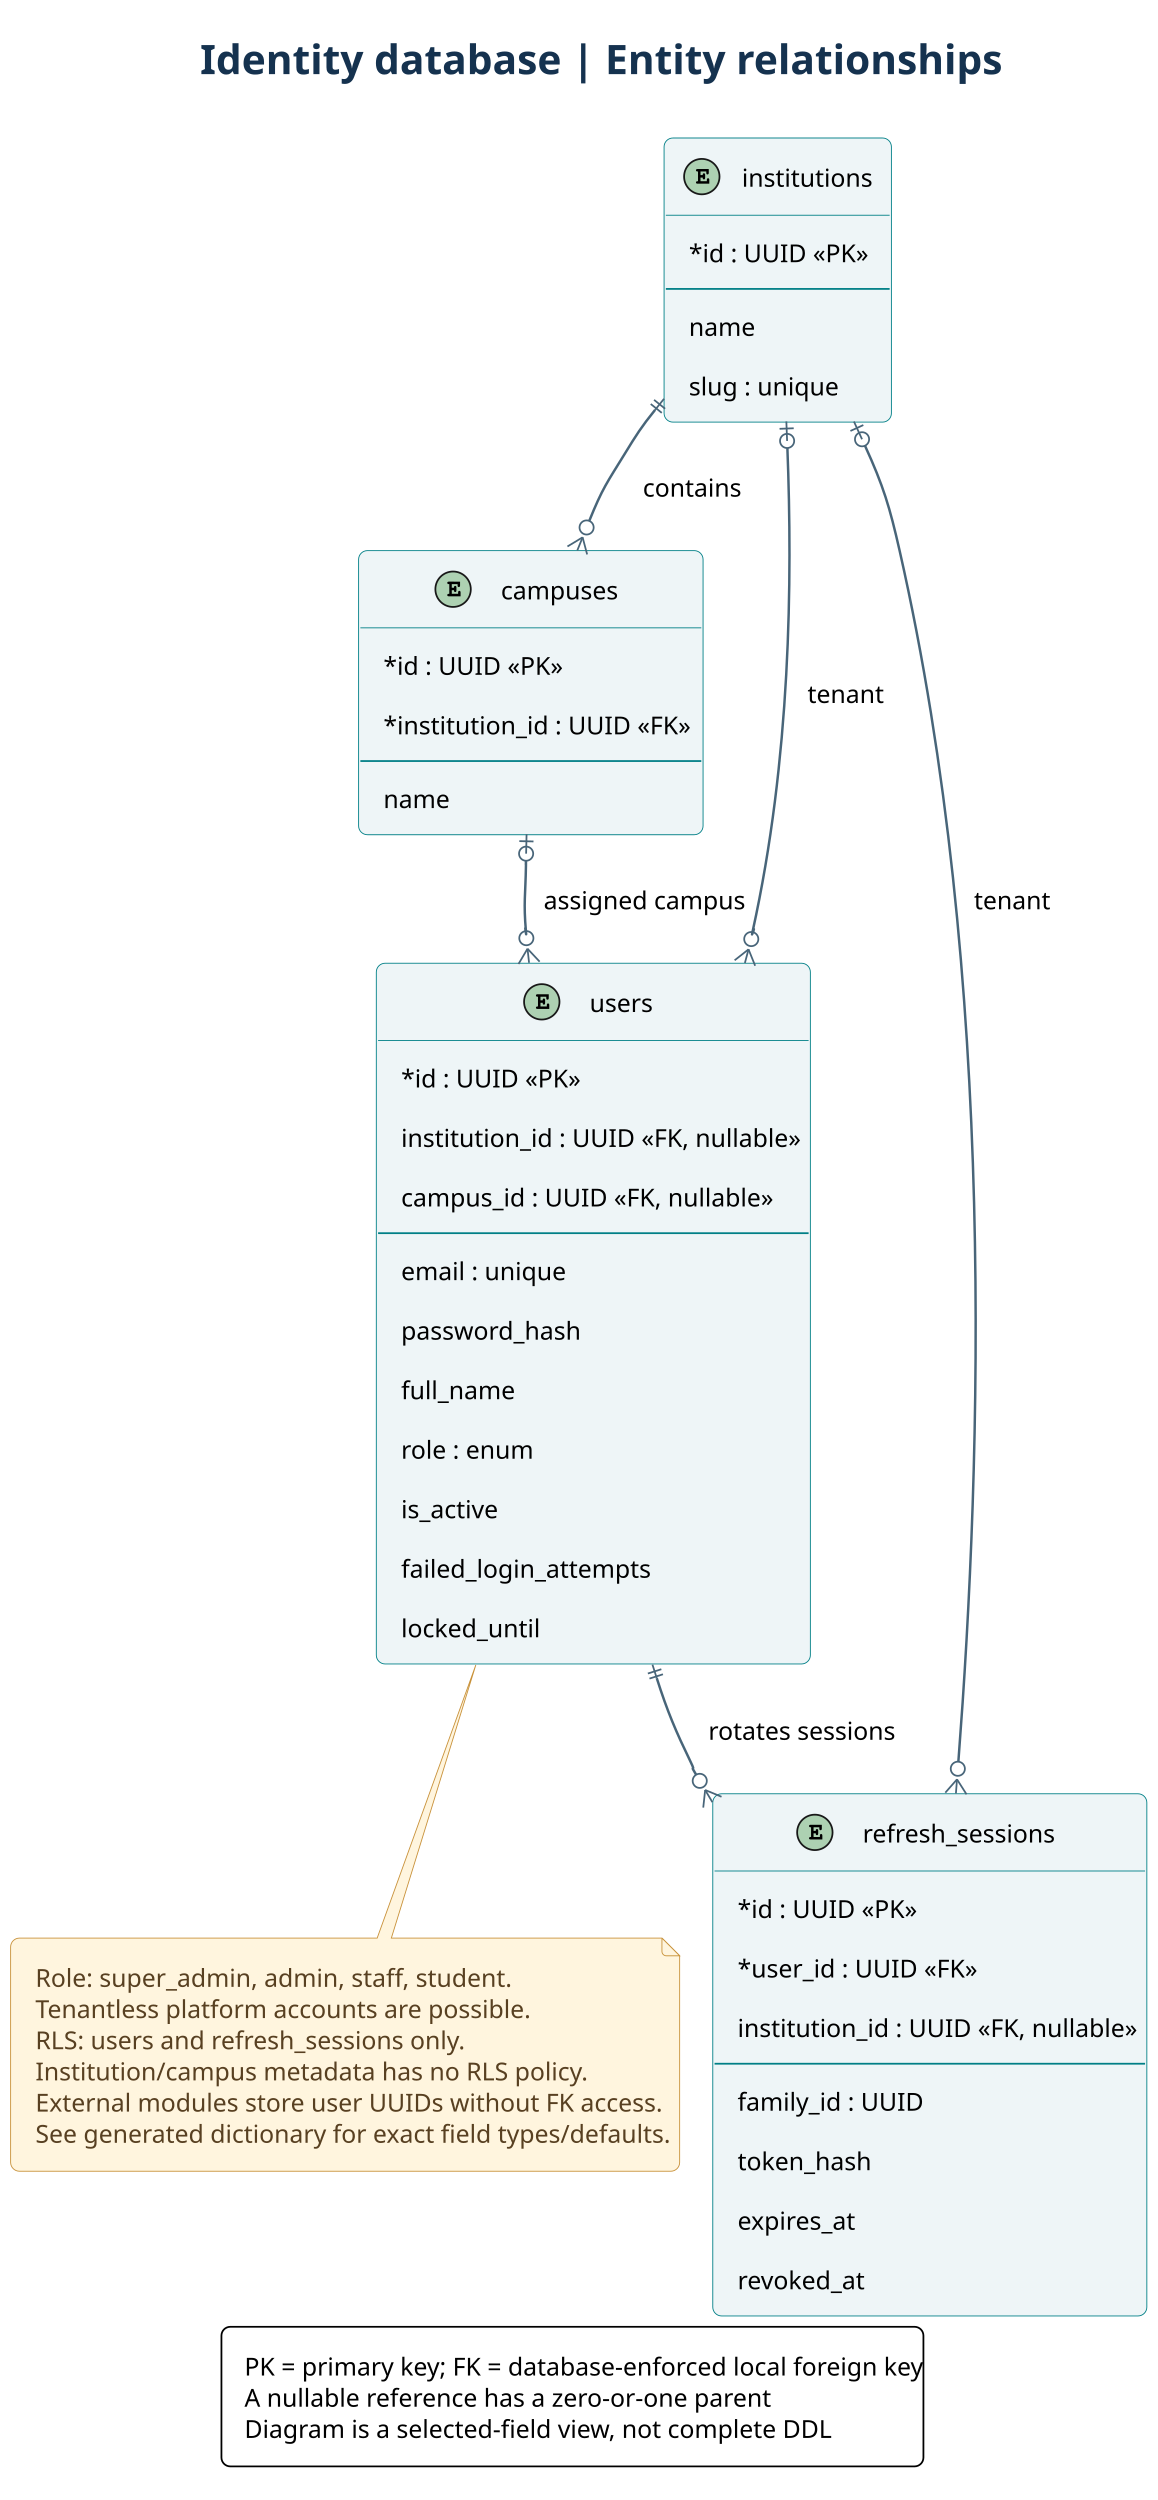
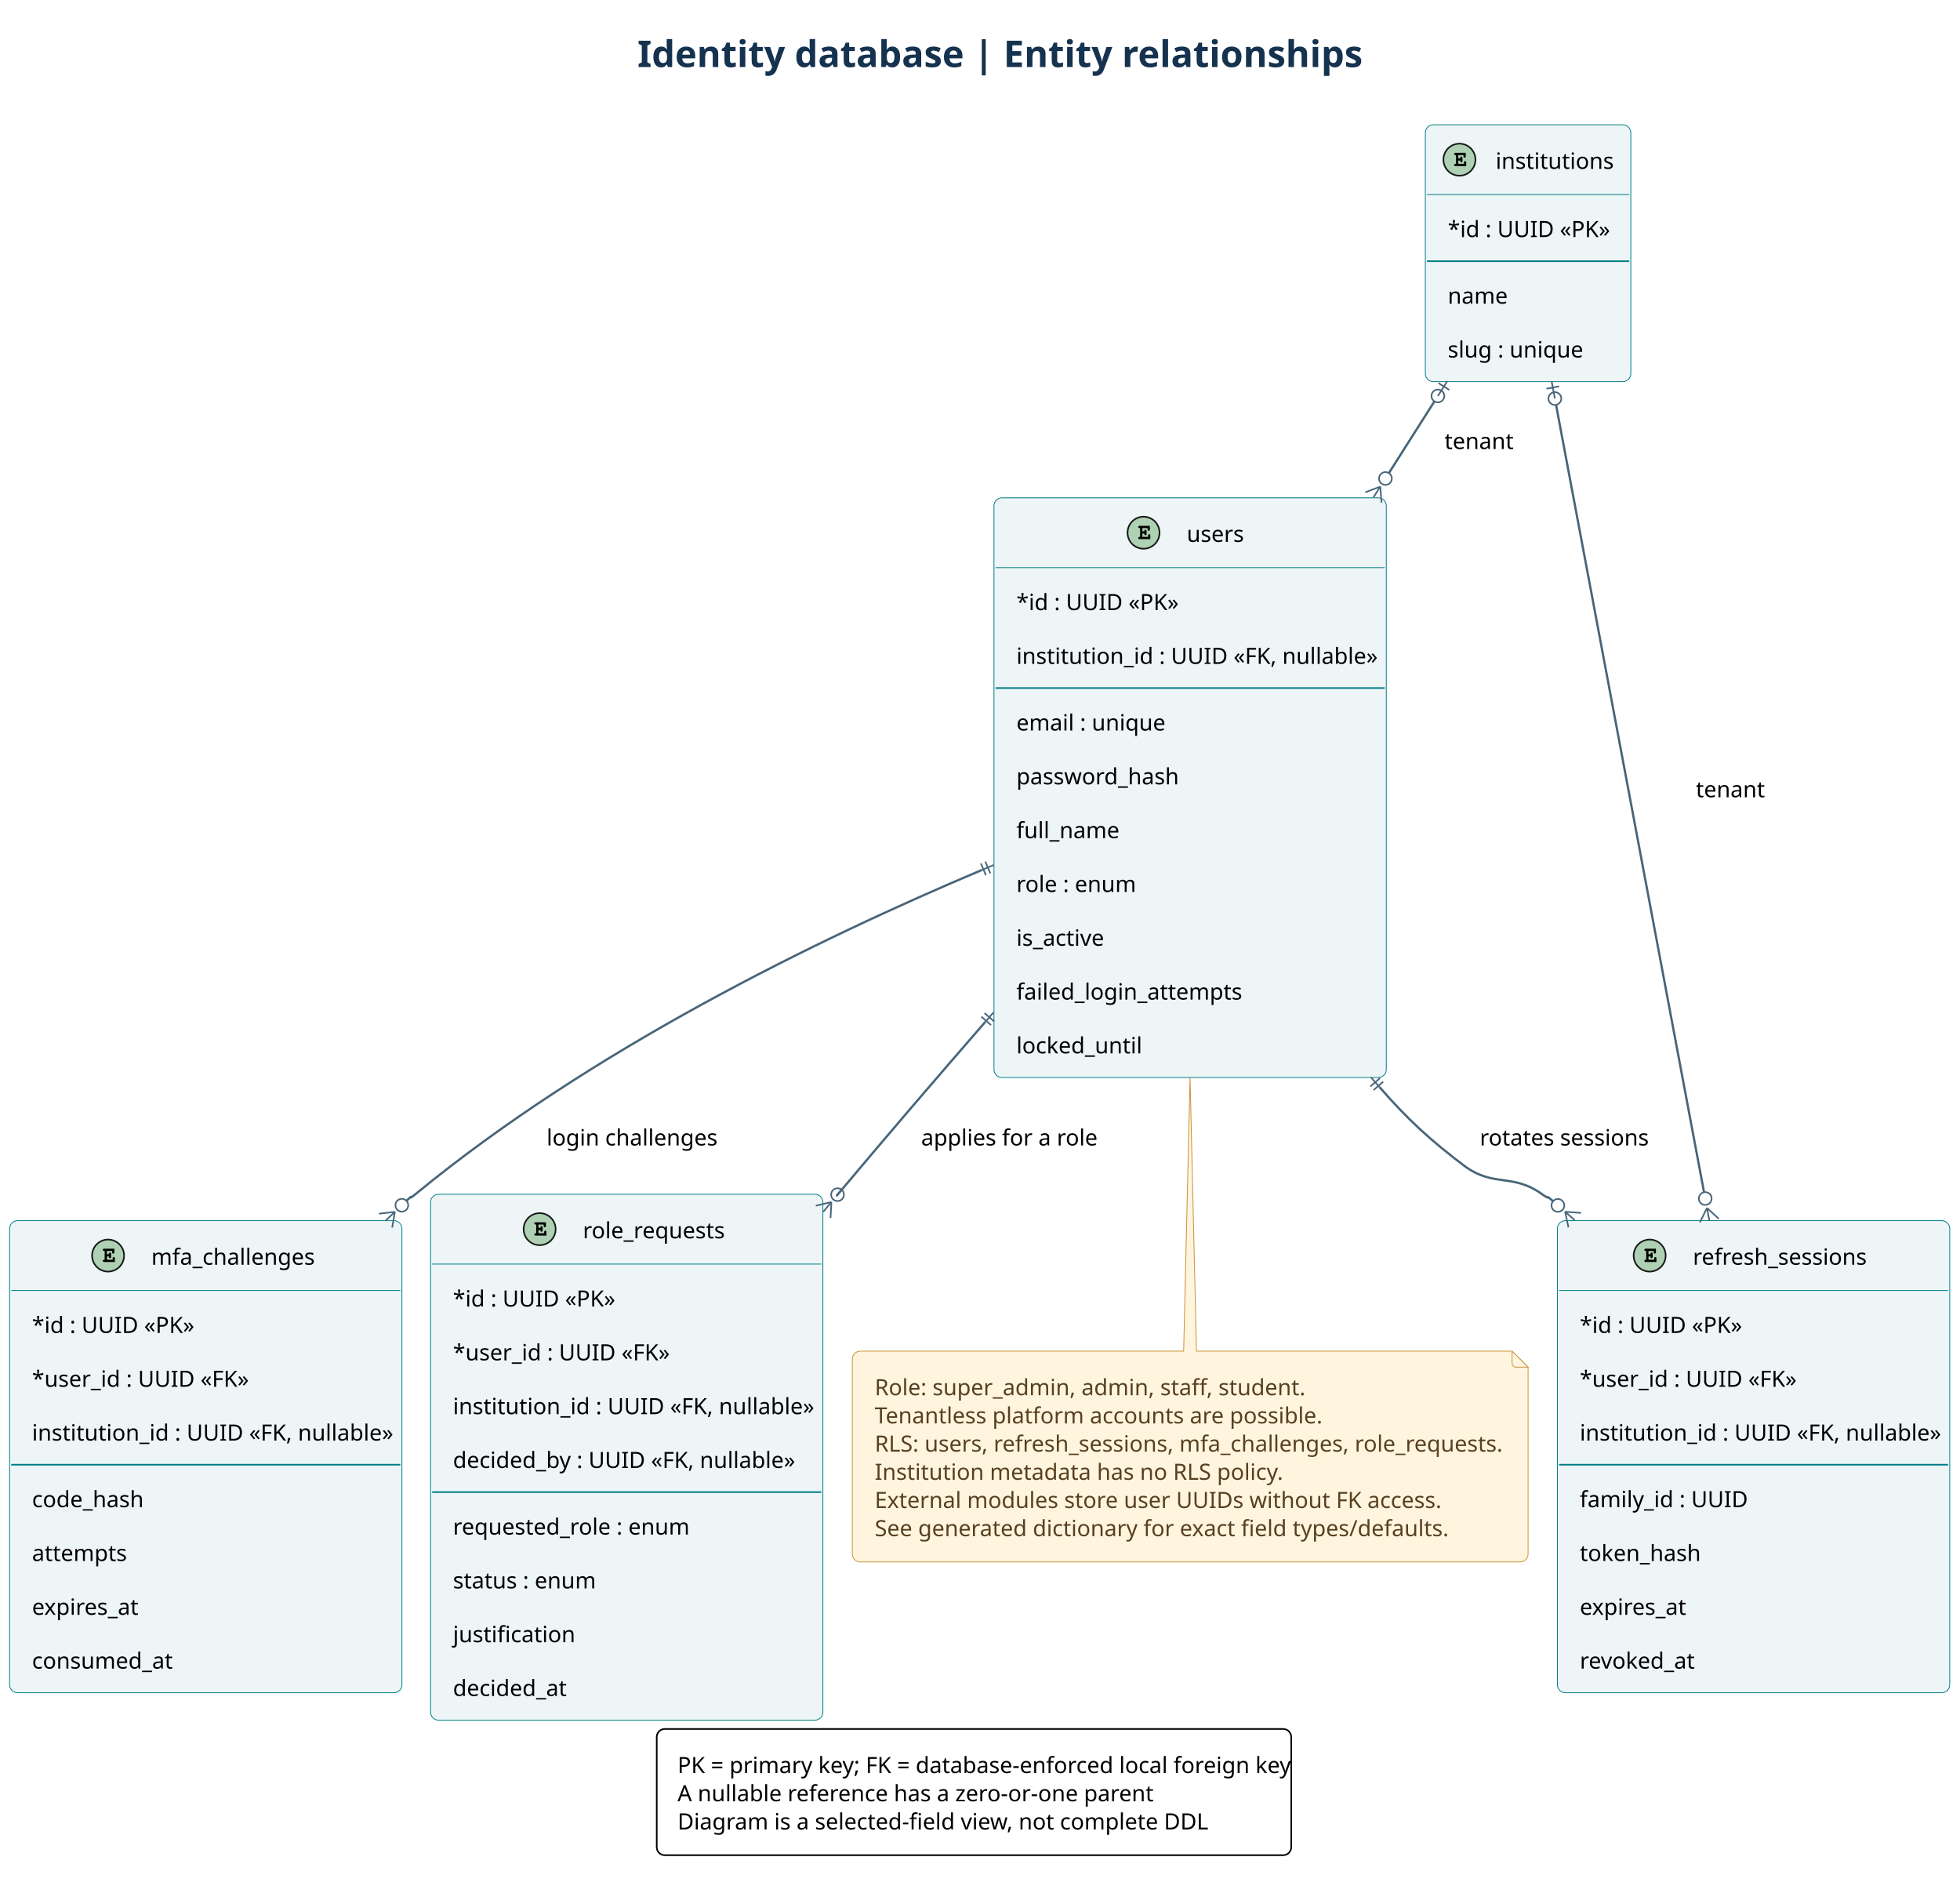
- <svg xmlns="http://www.w3.org/2000/svg" contentStyleType="text/css" data-diagram-type="CLASS" height="2647.5px" preserveAspectRatio="none" style="width:1226px;height:2647px;background:#FFFFFF;" version="1.1" viewBox="0 0 1226 2647" width="1226.25px" zoomAndPan="magnify">
+ <svg xmlns="http://www.w3.org/2000/svg" contentStyleType="text/css" data-diagram-type="CLASS" height="2208.75px" preserveAspectRatio="none" style="width:2296px;height:2208px;background:#FFFFFF;" version="1.1" viewBox="0 0 2296 2208" width="2296.875px" zoomAndPan="magnify">
  <defs />
  <g>
    <g class="title" data-source-line="2">
-       <text fill="#15324F" font-family="sans-serif" font-size="43.125" font-weight="bold" lengthAdjust="spacing" textLength="788.484" x="211.852" y="78.517">Identity database | Entity relationships</text>
+       <text fill="#15324F" font-family="sans-serif" font-size="43.125" font-weight="bold" lengthAdjust="spacing" textLength="788.484" x="746.695" y="78.517">Identity database | Entity relationships</text>
    </g>
    <g class="entity" data-entity="institution" data-source-line="3" data-uid="ent0002" id="entity_institution">
-       <rect fill="#EEF5F7" height="300.82" rx="9.375" ry="9.375" style="stroke:#007F86;stroke-width:0.938;" width="240.698" x="703.125" y="146.118" />
-       <ellipse cx="743.067" cy="187.002" fill="#ADD1B2" rx="18.75" ry="18.75" style="stroke:#181818;stroke-width:1.875;" />
-       <path d="M741.69,188.027 L741.69,191.865 L748.399,191.865 L748.399,190.459 Q748.399,189.492 748.751,189.111 Q749.131,188.701 749.717,188.701 Q750.274,188.701 750.626,189.111 Q751.006,189.492 751.006,190.459 L751.006,194.502 L738.643,194.502 Q737.706,194.502 737.295,194.15 Q736.885,193.769 736.885,193.184 Q736.885,192.598 737.295,192.246 Q737.706,191.865 738.643,191.865 L739.053,191.865 L739.053,181.582 L738.643,181.582 Q737.706,181.582 737.295,181.231 Q736.885,180.85 736.885,180.264 Q736.885,179.678 737.295,179.326 Q737.706,178.945 738.643,178.945 L750.45,178.975 L750.45,182.959 Q750.45,183.897 750.069,184.307 Q749.717,184.717 749.131,184.717 Q748.545,184.717 748.165,184.336 Q747.813,183.926 747.813,182.959 L747.813,181.582 L741.69,181.582 L741.69,185.391 L744.005,185.391 Q744.005,184.365 744.18,184.072 Q744.59,183.428 745.323,183.428 Q745.88,183.428 746.231,183.838 Q746.612,184.248 746.612,185.185 L746.612,188.232 Q746.612,189.082 746.407,189.375 Q745.997,189.99 745.323,189.99 Q744.59,189.99 744.18,189.346 Q744.005,189.053 744.005,188.027 L741.69,188.027 Z " fill="#000000" />
-       <text fill="#000000" font-family="sans-serif" font-size="26.25" lengthAdjust="spacing" textLength="124.021" x="785.485" y="197.743">institutions</text>
-       <line style="stroke:#007F86;stroke-width:0.938;" x1="705" x2="941.948" y1="227.886" y2="227.886" />
-       <text fill="#000000" font-family="sans-serif" font-size="26.25" lengthAdjust="spacing" textLength="188.198" x="729.375" y="277.635">*id : UUID «PK»</text>
-       <line style="stroke:#007F86;stroke-width:1.875;" x1="705" x2="941.948" y1="305.903" y2="305.903" />
-       <text fill="#000000" font-family="sans-serif" font-size="26.25" lengthAdjust="spacing" textLength="65.663" x="729.375" y="355.653">name</text>
-       <text fill="#000000" font-family="sans-serif" font-size="26.25" lengthAdjust="spacing" textLength="148.861" x="729.375" y="418.671">slug : unique</text>
+       <rect fill="#EEF5F7" height="300.82" rx="9.375" ry="9.375" style="stroke:#007F86;stroke-width:0.938;" width="240.698" x="1669.688" y="146.118" />
+       <ellipse cx="1709.63" cy="187.002" fill="#ADD1B2" rx="18.75" ry="18.75" style="stroke:#181818;stroke-width:1.875;" />
+       <path d="M1708.253,188.027 L1708.253,191.865 L1714.961,191.865 L1714.961,190.459 Q1714.961,189.492 1715.313,189.111 Q1715.694,188.701 1716.28,188.701 Q1716.836,188.701 1717.188,189.111 Q1717.569,189.492 1717.569,190.459 L1717.569,194.502 L1705.206,194.502 Q1704.268,194.502 1703.858,194.15 Q1703.448,193.769 1703.448,193.184 Q1703.448,192.598 1703.858,192.246 Q1704.268,191.865 1705.206,191.865 L1705.616,191.865 L1705.616,181.582 L1705.206,181.582 Q1704.268,181.582 1703.858,181.231 Q1703.448,180.85 1703.448,180.264 Q1703.448,179.678 1703.858,179.326 Q1704.268,178.945 1705.206,178.945 L1717.012,178.975 L1717.012,182.959 Q1717.012,183.897 1716.631,184.307 Q1716.28,184.717 1715.694,184.717 Q1715.108,184.717 1714.727,184.336 Q1714.376,183.926 1714.376,182.959 L1714.376,181.582 L1708.253,181.582 L1708.253,185.391 L1710.567,185.391 Q1710.567,184.365 1710.743,184.072 Q1711.153,183.428 1711.885,183.428 Q1712.442,183.428 1712.793,183.838 Q1713.174,184.248 1713.174,185.185 L1713.174,188.232 Q1713.174,189.082 1712.969,189.375 Q1712.559,189.99 1711.885,189.99 Q1711.153,189.99 1710.743,189.346 Q1710.567,189.053 1710.567,188.027 L1708.253,188.027 Z " fill="#000000" />
+       <text fill="#000000" font-family="sans-serif" font-size="26.25" lengthAdjust="spacing" textLength="124.021" x="1752.047" y="197.743">institutions</text>
+       <line style="stroke:#007F86;stroke-width:0.938;" x1="1671.562" x2="1908.51" y1="227.886" y2="227.886" />
+       <text fill="#000000" font-family="sans-serif" font-size="26.25" lengthAdjust="spacing" textLength="188.198" x="1695.938" y="277.635">*id : UUID «PK»</text>
+       <line style="stroke:#007F86;stroke-width:1.875;" x1="1671.562" x2="1908.51" y1="305.903" y2="305.903" />
+       <text fill="#000000" font-family="sans-serif" font-size="26.25" lengthAdjust="spacing" textLength="65.663" x="1695.938" y="355.653">name</text>
+       <text fill="#000000" font-family="sans-serif" font-size="26.25" lengthAdjust="spacing" textLength="148.861" x="1695.938" y="418.671">slug : unique</text>
    </g>
-     <g class="entity" data-entity="campus" data-source-line="9" data-uid="ent0003" id="entity_campus">
-       <rect fill="#EEF5F7" height="300.82" rx="9.375" ry="9.375" style="stroke:#007F86;stroke-width:0.938;" width="364.719" x="379.688" y="582.993" />
-       <ellipse cx="479.728" cy="623.877" fill="#ADD1B2" rx="18.75" ry="18.75" style="stroke:#181818;stroke-width:1.875;" />
-       <path d="M478.351,624.902 L478.351,628.74 L485.06,628.74 L485.06,627.334 Q485.06,626.367 485.412,625.986 Q485.793,625.576 486.378,625.576 Q486.935,625.576 487.287,625.986 Q487.668,626.367 487.668,627.334 L487.668,631.377 L475.304,631.377 Q474.367,631.377 473.957,631.025 Q473.546,630.644 473.546,630.059 Q473.546,629.473 473.957,629.121 Q474.367,628.74 475.304,628.74 L475.714,628.74 L475.714,618.457 L475.304,618.457 Q474.367,618.457 473.957,618.106 Q473.546,617.725 473.546,617.139 Q473.546,616.553 473.957,616.201 Q474.367,615.82 475.304,615.82 L487.111,615.85 L487.111,619.834 Q487.111,620.771 486.73,621.182 Q486.378,621.592 485.793,621.592 Q485.207,621.592 484.826,621.211 Q484.474,620.801 484.474,619.834 L484.474,618.457 L478.351,618.457 L478.351,622.266 L480.666,622.266 Q480.666,621.24 480.841,620.947 Q481.252,620.303 481.984,620.303 Q482.541,620.303 482.892,620.713 Q483.273,621.123 483.273,622.061 L483.273,625.107 Q483.273,625.957 483.068,626.25 Q482.658,626.865 481.984,626.865 Q481.252,626.865 480.841,626.221 Q480.666,625.928 480.666,624.902 L478.351,624.902 Z " fill="#000000" />
-       <text fill="#000000" font-family="sans-serif" font-size="26.25" lengthAdjust="spacing" textLength="119.638" x="530.353" y="634.618">campuses</text>
-       <line style="stroke:#007F86;stroke-width:0.938;" x1="381.562" x2="742.531" y1="664.761" y2="664.761" />
-       <text fill="#000000" font-family="sans-serif" font-size="26.25" lengthAdjust="spacing" textLength="188.198" x="405.938" y="714.51">*id : UUID «PK»</text>
-       <text fill="#000000" font-family="sans-serif" font-size="26.25" lengthAdjust="spacing" textLength="312.219" x="405.938" y="777.528">*institution_id : UUID «FK»</text>
-       <line style="stroke:#007F86;stroke-width:1.875;" x1="381.562" x2="742.531" y1="805.796" y2="805.796" />
-       <text fill="#000000" font-family="sans-serif" font-size="26.25" lengthAdjust="spacing" textLength="65.663" x="405.938" y="855.546">name</text>
+     <g class="entity" data-entity="user" data-source-line="9" data-uid="ent0003" id="entity_user">
+       <rect fill="#EEF5F7" height="678.926" rx="9.375" ry="9.375" style="stroke:#007F86;stroke-width:0.938;" width="459.58" x="1164.375" y="582.993" />
+       <ellipse cx="1339.57" cy="623.877" fill="#ADD1B2" rx="18.75" ry="18.75" style="stroke:#181818;stroke-width:1.875;" />
+       <path d="M1338.193,624.902 L1338.193,628.74 L1344.902,628.74 L1344.902,627.334 Q1344.902,626.367 1345.254,625.986 Q1345.635,625.576 1346.221,625.576 Q1346.777,625.576 1347.129,625.986 Q1347.51,626.367 1347.51,627.334 L1347.51,631.377 L1335.147,631.377 Q1334.209,631.377 1333.799,631.025 Q1333.389,630.644 1333.389,630.059 Q1333.389,629.473 1333.799,629.121 Q1334.209,628.74 1335.147,628.74 L1335.557,628.74 L1335.557,618.457 L1335.147,618.457 Q1334.209,618.457 1333.799,618.106 Q1333.389,617.725 1333.389,617.139 Q1333.389,616.553 1333.799,616.201 Q1334.209,615.82 1335.147,615.82 L1346.953,615.85 L1346.953,619.834 Q1346.953,620.771 1346.572,621.182 Q1346.221,621.592 1345.635,621.592 Q1345.049,621.592 1344.668,621.211 Q1344.316,620.801 1344.316,619.834 L1344.316,618.457 L1338.193,618.457 L1338.193,622.266 L1340.508,622.266 Q1340.508,621.24 1340.684,620.947 Q1341.094,620.303 1341.826,620.303 Q1342.383,620.303 1342.734,620.713 Q1343.115,621.123 1343.115,622.061 L1343.115,625.107 Q1343.115,625.957 1342.91,626.25 Q1342.5,626.865 1341.826,626.865 Q1341.094,626.865 1340.684,626.221 Q1340.508,625.928 1340.508,624.902 L1338.193,624.902 Z " fill="#000000" />
+       <text fill="#000000" font-family="sans-serif" font-size="26.25" lengthAdjust="spacing" textLength="64.189" x="1390.195" y="634.618">users</text>
+       <line style="stroke:#007F86;stroke-width:0.938;" x1="1166.25" x2="1622.08" y1="664.761" y2="664.761" />
+       <text fill="#000000" font-family="sans-serif" font-size="26.25" lengthAdjust="spacing" textLength="188.198" x="1190.625" y="714.51">*id : UUID «PK»</text>
+       <text fill="#000000" font-family="sans-serif" font-size="26.25" lengthAdjust="spacing" textLength="407.08" x="1190.625" y="777.528">institution_id : UUID «FK, nullable»</text>
+       <line style="stroke:#007F86;stroke-width:1.875;" x1="1166.25" x2="1622.08" y1="805.796" y2="805.796" />
+       <text fill="#000000" font-family="sans-serif" font-size="26.25" lengthAdjust="spacing" textLength="163.434" x="1190.625" y="855.546">email : unique</text>
+       <text fill="#000000" font-family="sans-serif" font-size="26.25" lengthAdjust="spacing" textLength="183.865" x="1190.625" y="918.563">password_hash</text>
+       <text fill="#000000" font-family="sans-serif" font-size="26.25" lengthAdjust="spacing" textLength="113.818" x="1190.625" y="981.581">full_name</text>
+       <text fill="#000000" font-family="sans-serif" font-size="26.25" lengthAdjust="spacing" textLength="131.314" x="1190.625" y="1044.598">role : enum</text>
+       <text fill="#000000" font-family="sans-serif" font-size="26.25" lengthAdjust="spacing" textLength="102.129" x="1190.625" y="1107.616">is_active</text>
+       <text fill="#000000" font-family="sans-serif" font-size="26.25" lengthAdjust="spacing" textLength="248.08" x="1190.625" y="1170.633">failed_login_attempts</text>
+       <text fill="#000000" font-family="sans-serif" font-size="26.25" lengthAdjust="spacing" textLength="138.633" x="1190.625" y="1233.651">locked_until</text>
    </g>
-     <g class="entity" data-entity="user" data-source-line="15" data-uid="ent0004" id="entity_user">
-       <rect fill="#EEF5F7" height="741.943" rx="9.375" ry="9.375" style="stroke:#007F86;stroke-width:0.938;" width="459.58" x="398.438" y="1019.868" />
-       <ellipse cx="573.633" cy="1060.752" fill="#ADD1B2" rx="18.75" ry="18.75" style="stroke:#181818;stroke-width:1.875;" />
-       <path d="M572.256,1061.777 L572.256,1065.615 L578.965,1065.615 L578.965,1064.209 Q578.965,1063.242 579.316,1062.861 Q579.697,1062.451 580.283,1062.451 Q580.84,1062.451 581.191,1062.861 Q581.572,1063.242 581.572,1064.209 L581.572,1068.252 L569.209,1068.252 Q568.271,1068.252 567.861,1067.9 Q567.451,1067.52 567.451,1066.934 Q567.451,1066.348 567.861,1065.996 Q568.271,1065.615 569.209,1065.615 L569.619,1065.615 L569.619,1055.332 L569.209,1055.332 Q568.271,1055.332 567.861,1054.98 Q567.451,1054.6 567.451,1054.014 Q567.451,1053.428 567.861,1053.076 Q568.271,1052.695 569.209,1052.695 L581.016,1052.725 L581.016,1056.709 Q581.016,1057.647 580.635,1058.057 Q580.283,1058.467 579.697,1058.467 Q579.111,1058.467 578.731,1058.086 Q578.379,1057.676 578.379,1056.709 L578.379,1055.332 L572.256,1055.332 L572.256,1059.141 L574.57,1059.141 Q574.57,1058.115 574.746,1057.822 Q575.156,1057.178 575.889,1057.178 Q576.445,1057.178 576.797,1057.588 Q577.178,1057.998 577.178,1058.936 L577.178,1061.982 Q577.178,1062.832 576.973,1063.125 Q576.562,1063.74 575.889,1063.74 Q575.156,1063.74 574.746,1063.096 Q574.57,1062.803 574.57,1061.777 L572.256,1061.777 Z " fill="#000000" />
-       <text fill="#000000" font-family="sans-serif" font-size="26.25" lengthAdjust="spacing" textLength="64.189" x="624.258" y="1071.493">users</text>
-       <line style="stroke:#007F86;stroke-width:0.938;" x1="400.312" x2="856.143" y1="1101.636" y2="1101.636" />
-       <text fill="#000000" font-family="sans-serif" font-size="26.25" lengthAdjust="spacing" textLength="188.198" x="424.688" y="1151.386">*id : UUID «PK»</text>
-       <text fill="#000000" font-family="sans-serif" font-size="26.25" lengthAdjust="spacing" textLength="407.08" x="424.688" y="1214.403">institution_id : UUID «FK, nullable»</text>
-       <text fill="#000000" font-family="sans-serif" font-size="26.25" lengthAdjust="spacing" textLength="388.098" x="424.688" y="1277.421">campus_id : UUID «FK, nullable»</text>
-       <line style="stroke:#007F86;stroke-width:1.875;" x1="400.312" x2="856.143" y1="1305.688" y2="1305.688" />
-       <text fill="#000000" font-family="sans-serif" font-size="26.25" lengthAdjust="spacing" textLength="163.434" x="424.688" y="1355.438">email : unique</text>
-       <text fill="#000000" font-family="sans-serif" font-size="26.25" lengthAdjust="spacing" textLength="183.865" x="424.688" y="1418.456">password_hash</text>
-       <text fill="#000000" font-family="sans-serif" font-size="26.25" lengthAdjust="spacing" textLength="113.818" x="424.688" y="1481.473">full_name</text>
-       <text fill="#000000" font-family="sans-serif" font-size="26.25" lengthAdjust="spacing" textLength="131.314" x="424.688" y="1544.491">role : enum</text>
-       <text fill="#000000" font-family="sans-serif" font-size="26.25" lengthAdjust="spacing" textLength="102.129" x="424.688" y="1607.508">is_active</text>
-       <text fill="#000000" font-family="sans-serif" font-size="26.25" lengthAdjust="spacing" textLength="248.08" x="424.688" y="1670.526">failed_login_attempts</text>
-       <text fill="#000000" font-family="sans-serif" font-size="26.25" lengthAdjust="spacing" textLength="138.633" x="424.688" y="1733.544">locked_until</text>
+     <g class="entity" data-entity="refresh" data-source-line="21" data-uid="ent0004" id="entity_refresh">
+       <rect fill="#EEF5F7" height="552.891" rx="9.375" ry="9.375" style="stroke:#007F86;stroke-width:0.938;" width="459.58" x="1824.375" y="1429.556" />
+       <ellipse cx="1932.452" cy="1470.439" fill="#ADD1B2" rx="18.75" ry="18.75" style="stroke:#181818;stroke-width:1.875;" />
+       <path d="M1931.075,1471.465 L1931.075,1475.303 L1937.784,1475.303 L1937.784,1473.897 Q1937.784,1472.93 1938.136,1472.549 Q1938.516,1472.139 1939.102,1472.139 Q1939.659,1472.139 1940.011,1472.549 Q1940.391,1472.93 1940.391,1473.897 L1940.391,1477.939 L1928.028,1477.939 Q1927.091,1477.939 1926.681,1477.588 Q1926.27,1477.207 1926.27,1476.621 Q1926.27,1476.035 1926.681,1475.684 Q1927.091,1475.303 1928.028,1475.303 L1928.438,1475.303 L1928.438,1465.02 L1928.028,1465.02 Q1927.091,1465.02 1926.681,1464.668 Q1926.27,1464.287 1926.27,1463.701 Q1926.27,1463.115 1926.681,1462.764 Q1927.091,1462.383 1928.028,1462.383 L1939.835,1462.412 L1939.835,1466.397 Q1939.835,1467.334 1939.454,1467.744 Q1939.102,1468.154 1938.516,1468.154 Q1937.931,1468.154 1937.55,1467.773 Q1937.198,1467.363 1937.198,1466.397 L1937.198,1465.02 L1931.075,1465.02 L1931.075,1468.828 L1933.39,1468.828 Q1933.39,1467.803 1933.565,1467.51 Q1933.976,1466.865 1934.708,1466.865 Q1935.265,1466.865 1935.616,1467.275 Q1935.997,1467.686 1935.997,1468.623 L1935.997,1471.67 Q1935.997,1472.52 1935.792,1472.812 Q1935.382,1473.428 1934.708,1473.428 Q1933.976,1473.428 1933.565,1472.783 Q1933.39,1472.49 1933.39,1471.465 L1931.075,1471.465 Z " fill="#000000" />
+       <text fill="#000000" font-family="sans-serif" font-size="26.25" lengthAdjust="spacing" textLength="198.426" x="1983.077" y="1481.18">refresh_sessions</text>
+       <line style="stroke:#007F86;stroke-width:0.938;" x1="1826.25" x2="2282.08" y1="1511.323" y2="1511.323" />
+       <text fill="#000000" font-family="sans-serif" font-size="26.25" lengthAdjust="spacing" textLength="188.198" x="1850.625" y="1561.073">*id : UUID «PK»</text>
+       <text fill="#000000" font-family="sans-serif" font-size="26.25" lengthAdjust="spacing" textLength="252.387" x="1850.625" y="1624.091">*user_id : UUID «FK»</text>
+       <text fill="#000000" font-family="sans-serif" font-size="26.25" lengthAdjust="spacing" textLength="407.08" x="1850.625" y="1687.108">institution_id : UUID «FK, nullable»</text>
+       <line style="stroke:#007F86;stroke-width:1.875;" x1="1826.25" x2="2282.08" y1="1715.376" y2="1715.376" />
+       <text fill="#000000" font-family="sans-serif" font-size="26.25" lengthAdjust="spacing" textLength="189.62" x="1850.625" y="1765.126">family_id : UUID</text>
+       <text fill="#000000" font-family="sans-serif" font-size="26.25" lengthAdjust="spacing" textLength="135.736" x="1850.625" y="1828.143">token_hash</text>
+       <text fill="#000000" font-family="sans-serif" font-size="26.25" lengthAdjust="spacing" textLength="121.112" x="1850.625" y="1891.161">expires_at</text>
+       <text fill="#000000" font-family="sans-serif" font-size="26.25" lengthAdjust="spacing" textLength="129.879" x="1850.625" y="1954.178">revoked_at</text>
    </g>
-     <g class="entity" data-entity="refresh" data-source-line="28" data-uid="ent0005" id="entity_refresh">
-       <rect fill="#EEF5F7" height="552.891" rx="9.375" ry="9.375" style="stroke:#007F86;stroke-width:0.938;" width="459.58" x="754.688" y="1899.243" />
-       <ellipse cx="862.765" cy="1940.127" fill="#ADD1B2" rx="18.75" ry="18.75" style="stroke:#181818;stroke-width:1.875;" />
-       <path d="M861.388,1941.152 L861.388,1944.99 L868.097,1944.99 L868.097,1943.584 Q868.097,1942.617 868.448,1942.236 Q868.829,1941.826 869.415,1941.826 Q869.972,1941.826 870.323,1942.236 Q870.704,1942.617 870.704,1943.584 L870.704,1947.627 L858.341,1947.627 Q857.403,1947.627 856.993,1947.275 Q856.583,1946.895 856.583,1946.309 Q856.583,1945.723 856.993,1945.371 Q857.403,1944.99 858.341,1944.99 L858.751,1944.99 L858.751,1934.707 L858.341,1934.707 Q857.403,1934.707 856.993,1934.355 Q856.583,1933.975 856.583,1933.389 Q856.583,1932.803 856.993,1932.451 Q857.403,1932.07 858.341,1932.07 L870.147,1932.1 L870.147,1936.084 Q870.147,1937.022 869.766,1937.432 Q869.415,1937.842 868.829,1937.842 Q868.243,1937.842 867.862,1937.461 Q867.511,1937.051 867.511,1936.084 L867.511,1934.707 L861.388,1934.707 L861.388,1938.516 L863.702,1938.516 Q863.702,1937.49 863.878,1937.197 Q864.288,1936.553 865.02,1936.553 Q865.577,1936.553 865.929,1936.963 Q866.309,1937.373 866.309,1938.311 L866.309,1941.357 Q866.309,1942.207 866.104,1942.5 Q865.694,1943.115 865.02,1943.115 Q864.288,1943.115 863.878,1942.471 Q863.702,1942.178 863.702,1941.152 L861.388,1941.152 Z " fill="#000000" />
-       <text fill="#000000" font-family="sans-serif" font-size="26.25" lengthAdjust="spacing" textLength="198.426" x="913.39" y="1950.868">refresh_sessions</text>
-       <line style="stroke:#007F86;stroke-width:0.938;" x1="756.562" x2="1212.393" y1="1981.011" y2="1981.011" />
-       <text fill="#000000" font-family="sans-serif" font-size="26.25" lengthAdjust="spacing" textLength="188.198" x="780.938" y="2030.761">*id : UUID «PK»</text>
-       <text fill="#000000" font-family="sans-serif" font-size="26.25" lengthAdjust="spacing" textLength="252.387" x="780.938" y="2093.778">*user_id : UUID «FK»</text>
-       <text fill="#000000" font-family="sans-serif" font-size="26.25" lengthAdjust="spacing" textLength="407.08" x="780.938" y="2156.796">institution_id : UUID «FK, nullable»</text>
-       <line style="stroke:#007F86;stroke-width:1.875;" x1="756.562" x2="1212.393" y1="2185.064" y2="2185.064" />
-       <text fill="#000000" font-family="sans-serif" font-size="26.25" lengthAdjust="spacing" textLength="189.62" x="780.938" y="2234.813">family_id : UUID</text>
-       <text fill="#000000" font-family="sans-serif" font-size="26.25" lengthAdjust="spacing" textLength="135.736" x="780.938" y="2297.831">token_hash</text>
-       <text fill="#000000" font-family="sans-serif" font-size="26.25" lengthAdjust="spacing" textLength="121.112" x="780.938" y="2360.848">expires_at</text>
-       <text fill="#000000" font-family="sans-serif" font-size="26.25" lengthAdjust="spacing" textLength="129.879" x="780.938" y="2423.866">revoked_at</text>
+     <g class="entity" data-entity="mfa" data-source-line="31" data-uid="ent0005" id="entity_mfa">
+       <rect fill="#EEF5F7" height="552.891" rx="9.375" ry="9.375" style="stroke:#007F86;stroke-width:0.938;" width="459.58" x="11.25" y="1429.556" />
+       <ellipse cx="126.607" cy="1470.439" fill="#ADD1B2" rx="18.75" ry="18.75" style="stroke:#181818;stroke-width:1.875;" />
+       <path d="M125.23,1471.465 L125.23,1475.303 L131.939,1475.303 L131.939,1473.897 Q131.939,1472.93 132.291,1472.549 Q132.672,1472.139 133.258,1472.139 Q133.814,1472.139 134.166,1472.549 Q134.547,1472.93 134.547,1473.897 L134.547,1477.939 L122.183,1477.939 Q121.246,1477.939 120.836,1477.588 Q120.426,1477.207 120.426,1476.621 Q120.426,1476.035 120.836,1475.684 Q121.246,1475.303 122.183,1475.303 L122.594,1475.303 L122.594,1465.02 L122.183,1465.02 Q121.246,1465.02 120.836,1464.668 Q120.426,1464.287 120.426,1463.701 Q120.426,1463.115 120.836,1462.764 Q121.246,1462.383 122.183,1462.383 L133.99,1462.412 L133.99,1466.397 Q133.99,1467.334 133.609,1467.744 Q133.258,1468.154 132.672,1468.154 Q132.086,1468.154 131.705,1467.773 Q131.353,1467.363 131.353,1466.397 L131.353,1465.02 L125.23,1465.02 L125.23,1468.828 L127.545,1468.828 Q127.545,1467.803 127.721,1467.51 Q128.131,1466.865 128.863,1466.865 Q129.42,1466.865 129.771,1467.275 Q130.152,1467.686 130.152,1468.623 L130.152,1471.67 Q130.152,1472.52 129.947,1472.812 Q129.537,1473.428 128.863,1473.428 Q128.131,1473.428 127.721,1472.783 Q127.545,1472.49 127.545,1471.465 L125.23,1471.465 Z " fill="#000000" />
+       <text fill="#000000" font-family="sans-serif" font-size="26.25" lengthAdjust="spacing" textLength="183.865" x="177.232" y="1481.18">mfa_challenges</text>
+       <line style="stroke:#007F86;stroke-width:0.938;" x1="13.125" x2="468.955" y1="1511.323" y2="1511.323" />
+       <text fill="#000000" font-family="sans-serif" font-size="26.25" lengthAdjust="spacing" textLength="188.198" x="37.5" y="1561.073">*id : UUID «PK»</text>
+       <text fill="#000000" font-family="sans-serif" font-size="26.25" lengthAdjust="spacing" textLength="252.387" x="37.5" y="1624.091">*user_id : UUID «FK»</text>
+       <text fill="#000000" font-family="sans-serif" font-size="26.25" lengthAdjust="spacing" textLength="407.08" x="37.5" y="1687.108">institution_id : UUID «FK, nullable»</text>
+       <line style="stroke:#007F86;stroke-width:1.875;" x1="13.125" x2="468.955" y1="1715.376" y2="1715.376" />
+       <text fill="#000000" font-family="sans-serif" font-size="26.25" lengthAdjust="spacing" textLength="128.443" x="37.5" y="1765.126">code_hash</text>
+       <text fill="#000000" font-family="sans-serif" font-size="26.25" lengthAdjust="spacing" textLength="100.668" x="37.5" y="1828.143">attempts</text>
+       <text fill="#000000" font-family="sans-serif" font-size="26.25" lengthAdjust="spacing" textLength="121.112" x="37.5" y="1891.161">expires_at</text>
+       <text fill="#000000" font-family="sans-serif" font-size="26.25" lengthAdjust="spacing" textLength="157.602" x="37.5" y="1954.178">consumed_at</text>
    </g>
-     <g class="entity" data-entity="GMN11" data-source-line="44" data-uid="ent0012" id="entity_GMN11">
-       <path d="M11.25,2061.431 L11.25,2289.536 A9.375,9.375 0 0 0 20.625,2298.911 L710.235,2298.911 A9.375,9.375 0 0 0 719.61,2289.536 L719.61,2070.806 L700.86,2052.056 L414.348,2052.056 L503.793,1762.879 L399.348,2052.056 L20.625,2052.056 A9.375,9.375 0 0 0 11.25,2061.431" fill="#FFF5DE" style="stroke:#C89139;stroke-width:0.938;" />
-       <path d="M700.86,2052.056 L700.86,2066.118 A4.688,4.688 0 0 0 705.548,2070.806 L719.61,2070.806 L700.86,2052.056" fill="#FFF5DE" style="stroke:#C89139;stroke-width:0.938;" />
-       <text fill="#584021" font-family="sans-serif" font-size="26.25" lengthAdjust="spacing" textLength="478.588" x="37.5" y="2103.68">Role: super_admin, admin, staff, student.</text>
-       <text fill="#584021" font-family="sans-serif" font-size="26.25" lengthAdjust="spacing" textLength="499.006" x="37.5" y="2136.698">Tenantless platform accounts are possible.</text>
-       <text fill="#584021" font-family="sans-serif" font-size="26.25" lengthAdjust="spacing" textLength="449.39" x="37.5" y="2169.716">RLS: users and refresh_sessions only.</text>
-       <text fill="#584021" font-family="sans-serif" font-size="26.25" lengthAdjust="spacing" textLength="554.467" x="37.5" y="2202.733">Institution/campus metadata has no RLS policy.</text>
-       <text fill="#584021" font-family="sans-serif" font-size="26.25" lengthAdjust="spacing" textLength="638.985" x="37.5" y="2235.751">External modules store user UUIDs without FK access.</text>
-       <text fill="#584021" font-family="sans-serif" font-size="26.25" lengthAdjust="spacing" textLength="631.833" x="37.5" y="2268.768">See generated dictionary for exact field types/defaults.</text>
+     <g class="entity" data-entity="rolereq" data-source-line="41" data-uid="ent0006" id="entity_rolereq">
+       <rect fill="#EEF5F7" height="615.908" rx="9.375" ry="9.375" style="stroke:#007F86;stroke-width:0.938;" width="459.58" x="504.375" y="1398.618" />
+       <ellipse cx="632.14" cy="1439.502" fill="#ADD1B2" rx="18.75" ry="18.75" style="stroke:#181818;stroke-width:1.875;" />
+       <path d="M630.763,1440.527 L630.763,1444.365 L637.472,1444.365 L637.472,1442.959 Q637.472,1441.992 637.823,1441.611 Q638.204,1441.201 638.79,1441.201 Q639.347,1441.201 639.698,1441.611 Q640.079,1441.992 640.079,1442.959 L640.079,1447.002 L627.716,1447.002 Q626.778,1447.002 626.368,1446.65 Q625.958,1446.27 625.958,1445.684 Q625.958,1445.098 626.368,1444.746 Q626.778,1444.365 627.716,1444.365 L628.126,1444.365 L628.126,1434.082 L627.716,1434.082 Q626.778,1434.082 626.368,1433.73 Q625.958,1433.35 625.958,1432.764 Q625.958,1432.178 626.368,1431.826 Q626.778,1431.445 627.716,1431.445 L639.522,1431.475 L639.522,1435.459 Q639.522,1436.397 639.141,1436.807 Q638.79,1437.217 638.204,1437.217 Q637.618,1437.217 637.237,1436.836 Q636.886,1436.426 636.886,1435.459 L636.886,1434.082 L630.763,1434.082 L630.763,1437.891 L633.077,1437.891 Q633.077,1436.865 633.253,1436.572 Q633.663,1435.928 634.395,1435.928 Q634.952,1435.928 635.304,1436.338 Q635.684,1436.748 635.684,1437.686 L635.684,1440.732 Q635.684,1441.582 635.479,1441.875 Q635.069,1442.49 634.395,1442.49 Q633.663,1442.49 633.253,1441.846 Q633.077,1441.553 633.077,1440.527 L630.763,1440.527 Z " fill="#000000" />
+       <text fill="#000000" font-family="sans-serif" font-size="26.25" lengthAdjust="spacing" textLength="159.051" x="682.765" y="1450.243">role_requests</text>
+       <line style="stroke:#007F86;stroke-width:0.938;" x1="506.25" x2="962.08" y1="1480.386" y2="1480.386" />
+       <text fill="#000000" font-family="sans-serif" font-size="26.25" lengthAdjust="spacing" textLength="188.198" x="530.625" y="1530.136">*id : UUID «PK»</text>
+       <text fill="#000000" font-family="sans-serif" font-size="26.25" lengthAdjust="spacing" textLength="252.387" x="530.625" y="1593.153">*user_id : UUID «FK»</text>
+       <text fill="#000000" font-family="sans-serif" font-size="26.25" lengthAdjust="spacing" textLength="407.08" x="530.625" y="1656.171">institution_id : UUID «FK, nullable»</text>
+       <text fill="#000000" font-family="sans-serif" font-size="26.25" lengthAdjust="spacing" textLength="395.429" x="530.625" y="1719.188">decided_by : UUID «FK, nullable»</text>
+       <line style="stroke:#007F86;stroke-width:1.875;" x1="506.25" x2="962.08" y1="1747.456" y2="1747.456" />
+       <text fill="#000000" font-family="sans-serif" font-size="26.25" lengthAdjust="spacing" textLength="262.667" x="530.625" y="1797.206">requested_role : enum</text>
+       <text fill="#000000" font-family="sans-serif" font-size="26.25" lengthAdjust="spacing" textLength="157.577" x="530.625" y="1860.223">status : enum</text>
+       <text fill="#000000" font-family="sans-serif" font-size="26.25" lengthAdjust="spacing" textLength="129.853" x="530.625" y="1923.241">justification</text>
+       <text fill="#000000" font-family="sans-serif" font-size="26.25" lengthAdjust="spacing" textLength="128.443" x="530.625" y="1986.258">decided_at</text>
    </g>
-     <g class="link" data-entity-1="institution" data-entity-2="user" data-uid="lnk6" id="link_institution_user">
-       <line style="stroke:#486579;stroke-width:1.875;" x1="833.389" x2="832.591" y1="466.853" y2="446.243" />
-       <ellipse cx="833.389" cy="466.853" fill="none" rx="7.5" ry="7.5" style="stroke:#486579;stroke-width:1.875;" />
-       <line style="stroke:#486579;stroke-width:1.875;" x1="825.387" x2="840.375" y1="454.028" y2="453.448" />
-       <line style="stroke:#486579;stroke-width:1.875;" x1="792.547" x2="799.552" y1="1005.161" y2="1022.554" />
-       <line style="stroke:#486579;stroke-width:1.875;" x1="792.547" x2="777.812" y1="1005.161" y2="1016.756" />
-       <line style="stroke:#486579;stroke-width:1.875;" x1="792.547" x2="788.682" y1="1005.161" y2="1019.655" />
-       <ellipse cx="795.446" cy="994.291" fill="none" rx="7.5" ry="7.5" style="stroke:#486579;stroke-width:1.875;" />
-       <path d="M833.679,474.347 C839.128,615.033 837.21,803.417 796.875,986.118 C794.422,997.231 800.373,975.816 797.378,987.045" fill="none" style="stroke:#486579;stroke-width:2.625;" />
-       <text fill="#000000" font-family="sans-serif" font-size="26.25" lengthAdjust="spacing" textLength="72.982" x="855" y="744.305">tenant</text>
+     <g class="entity" data-entity="GMN12" data-source-line="58" data-uid="ent0013" id="entity_GMN12">
+       <path d="M998.438,1591.743 L998.438,1819.849 A9.375,9.375 0 0 0 1007.812,1829.224 L1780.671,1829.224 A9.375,9.375 0 0 0 1790.046,1819.849 L1790.046,1601.118 L1771.296,1582.368 L1401.562,1582.368 L1394.062,1261.826 L1386.562,1582.368 L1007.812,1582.368 A9.375,9.375 0 0 0 998.438,1591.743" fill="#FFF5DE" style="stroke:#C89139;stroke-width:0.938;" />
+       <path d="M1771.296,1582.368 L1771.296,1596.431 A4.688,4.688 0 0 0 1775.984,1601.118 L1790.046,1601.118 L1771.296,1582.368" fill="#FFF5DE" style="stroke:#C89139;stroke-width:0.938;" />
+       <text fill="#584021" font-family="sans-serif" font-size="26.25" lengthAdjust="spacing" textLength="478.588" x="1024.688" y="1633.993">Role: super_admin, admin, staff, student.</text>
+       <text fill="#584021" font-family="sans-serif" font-size="26.25" lengthAdjust="spacing" textLength="499.006" x="1024.688" y="1667.011">Tenantless platform accounts are possible.</text>
+       <text fill="#584021" font-family="sans-serif" font-size="26.25" lengthAdjust="spacing" textLength="722.234" x="1024.688" y="1700.028">RLS: users, refresh_sessions, mfa_challenges, role_requests.</text>
+       <text fill="#584021" font-family="sans-serif" font-size="26.25" lengthAdjust="spacing" textLength="455.261" x="1024.688" y="1733.046">Institution metadata has no RLS policy.</text>
+       <text fill="#584021" font-family="sans-serif" font-size="26.25" lengthAdjust="spacing" textLength="638.985" x="1024.688" y="1766.063">External modules store user UUIDs without FK access.</text>
+       <text fill="#584021" font-family="sans-serif" font-size="26.25" lengthAdjust="spacing" textLength="631.833" x="1024.688" y="1799.081">See generated dictionary for exact field types/defaults.</text>
    </g>
-     <g class="link" data-entity-1="institution" data-entity-2="campus" data-uid="lnk7" id="link_institution_campus">
-       <line style="stroke:#486579;stroke-width:1.875;" x1="692.522" x2="704.207" y1="423.37" y2="432.775" />
-       <line style="stroke:#486579;stroke-width:1.875;" x1="688.995" x2="700.68" y1="427.752" y2="437.157" />
-       <line style="stroke:#486579;stroke-width:1.875;" x1="693.662" x2="703.067" y1="433.915" y2="422.23" />
-       <line style="stroke:#486579;stroke-width:1.875;" x1="616.865" x2="621.663" y1="568.915" y2="587.041" />
-       <line style="stroke:#486579;stroke-width:1.875;" x1="616.865" x2="600.807" y1="568.915" y2="578.596" />
-       <line style="stroke:#486579;stroke-width:1.875;" x1="616.865" x2="611.235" y1="568.915" y2="582.819" />
-       <ellipse cx="621.087" cy="558.488" fill="none" rx="7.5" ry="7.5" style="stroke:#486579;stroke-width:1.875;" />
-       <path d="M693.662,433.915 C678.733,452.464 673.915,460.274 661.875,479.868 C642.351,511.641 638.037,516.627 623.902,551.536" fill="none" style="stroke:#486579;stroke-width:2.625;" />
-       <text fill="#000000" font-family="sans-serif" font-size="26.25" lengthAdjust="spacing" textLength="97.771" x="680.625" y="525.868">contains</text>
+     <g class="link" data-entity-1="institution" data-entity-2="user" data-uid="lnk7" id="link_institution_user">
+       <line style="stroke:#486579;stroke-width:1.875;" x1="1684.365" x2="1695.428" y1="463.714" y2="446.307" />
+       <ellipse cx="1684.365" cy="463.714" fill="none" rx="7.5" ry="7.5" style="stroke:#486579;stroke-width:1.875;" />
+       <line style="stroke:#486579;stroke-width:1.875;" x1="1685.075" x2="1697.735" y1="448.613" y2="456.659" />
+       <line style="stroke:#486579;stroke-width:1.875;" x1="1616.891" x2="1618.34" y1="569.881" y2="588.575" />
+       <line style="stroke:#486579;stroke-width:1.875;" x1="1616.891" x2="1599.351" y1="569.881" y2="576.506" />
+       <line style="stroke:#486579;stroke-width:1.875;" x1="1616.891" x2="1608.846" y1="569.881" y2="582.541" />
+       <ellipse cx="1622.926" cy="560.386" fill="none" rx="7.5" ry="7.5" style="stroke:#486579;stroke-width:1.875;" />
+       <path d="M1680.342,470.043 C1653.945,511.579 1657.31,506.285 1626.948,554.057" fill="none" style="stroke:#486579;stroke-width:2.625;" />
+       <text fill="#000000" font-family="sans-serif" font-size="26.25" lengthAdjust="spacing" textLength="72.982" x="1692.188" y="525.868">tenant</text>
    </g>
-     <g class="link" data-entity-1="campus" data-entity-2="user" data-uid="lnk8" id="link_campus_user">
-       <line style="stroke:#486579;stroke-width:1.875;" x1="557.053" x2="557.532" y1="903.869" y2="883.249" />
-       <ellipse cx="557.053" cy="903.869" fill="none" rx="7.5" ry="7.5" style="stroke:#486579;stroke-width:1.875;" />
-       <line style="stroke:#486579;stroke-width:1.875;" x1="549.86" x2="564.856" y1="890.573" y2="890.922" />
-       <line style="stroke:#486579;stroke-width:1.875;" x1="558.539" x2="571.358" y1="1004.518" y2="1018.202" />
-       <line style="stroke:#486579;stroke-width:1.875;" x1="558.539" x2="548.992" y1="1004.518" y2="1020.656" />
-       <line style="stroke:#486579;stroke-width:1.875;" x1="558.539" x2="560.175" y1="1004.518" y2="1019.429" />
-       <ellipse cx="557.311" cy="993.335" fill="none" rx="7.5" ry="7.5" style="stroke:#486579;stroke-width:1.875;" />
-       <path d="M556.878,911.367 C556.615,922.7 557.043,905.846 556.875,916.743 C556.398,947.573 554.182,955.403 556.875,986.118 C557.837,997.092 555.263,974.667 556.493,985.88" fill="none" style="stroke:#486579;stroke-width:2.625;" />
-       <text fill="#000000" font-family="sans-serif" font-size="26.25" lengthAdjust="spacing" textLength="204.283" x="575.625" y="962.743">assigned campus</text>
+     <g class="link" data-entity-1="user" data-entity-2="refresh" data-uid="lnk8" id="link_user_refresh">
+       <line style="stroke:#486579;stroke-width:1.875;" x1="1605.355" x2="1616.655" y1="1272.361" y2="1262.496" />
+       <line style="stroke:#486579;stroke-width:1.875;" x1="1609.054" x2="1620.354" y1="1276.599" y2="1266.734" />
+       <line style="stroke:#486579;stroke-width:1.875;" x1="1615.937" x2="1606.072" y1="1273.079" y2="1261.779" />
+       <line style="stroke:#486579;stroke-width:1.875;" x1="1833.434" x2="1852.131" y1="1419.101" y2="1420.506" />
+       <line style="stroke:#486579;stroke-width:1.875;" x1="1833.434" x2="1837.32" y1="1419.101" y2="1437.444" />
+       <line style="stroke:#486579;stroke-width:1.875;" x1="1833.434" x2="1844.725" y1="1419.101" y2="1428.975" />
+       <ellipse cx="1824.965" cy="1411.695" fill="none" rx="7.5" ry="7.5" style="stroke:#486579;stroke-width:1.875;" />
+       <path d="M1615.937,1273.079 C1649.111,1311.076 1675.62,1335.36 1714.688,1364.868 C1749.4,1391.087 1771.185,1373.304 1806.562,1398.618 C1819.611,1407.955 1806.944,1395.935 1819.32,1406.758" fill="none" style="stroke:#486579;stroke-width:2.625;" />
+       <text fill="#000000" font-family="sans-serif" font-size="26.25" lengthAdjust="spacing" textLength="189.672" x="1733.438" y="1341.493">rotates sessions</text>
    </g>
-     <g class="link" data-entity-1="user" data-entity-2="refresh" data-uid="lnk9" id="link_user_refresh">
-       <line style="stroke:#486579;stroke-width:1.875;" x1="685.944" x2="700.236" y1="1771.919" y2="1767.367" />
-       <line style="stroke:#486579;stroke-width:1.875;" x1="687.651" x2="701.943" y1="1777.279" y2="1772.726" />
-       <line style="stroke:#486579;stroke-width:1.875;" x1="695.366" x2="690.814" y1="1776.789" y2="1762.496" />
-       <line style="stroke:#486579;stroke-width:1.875;" x1="746.624" x2="763.95" y1="1895.246" y2="1902.414" />
-       <line style="stroke:#486579;stroke-width:1.875;" x1="746.624" x2="744.595" y1="1895.246" y2="1913.886" />
-       <line style="stroke:#486579;stroke-width:1.875;" x1="746.624" x2="754.272" y1="1895.246" y2="1908.15" />
-       <ellipse cx="740.888" cy="1885.568" fill="none" rx="7.5" ry="7.5" style="stroke:#486579;stroke-width:1.875;" />
-       <path d="M695.366,1776.789 C706.704,1812.384 715.512,1833 731.25,1865.493 C738.195,1879.832 728.727,1865.051 737.064,1879.117" fill="none" style="stroke:#486579;stroke-width:2.625;" />
-       <text fill="#000000" font-family="sans-serif" font-size="26.25" lengthAdjust="spacing" textLength="189.672" x="750" y="1842.118">rotates sessions</text>
+     <g class="link" data-entity-1="institution" data-entity-2="refresh" data-uid="lnk9" id="link_institution_refresh">
+       <line style="stroke:#486579;stroke-width:1.875;" x1="1821.416" x2="1817.605" y1="466.761" y2="446.491" />
+       <ellipse cx="1821.416" cy="466.761" fill="none" rx="7.5" ry="7.5" style="stroke:#486579;stroke-width:1.875;" />
+       <line style="stroke:#486579;stroke-width:1.875;" x1="1811.62" x2="1826.362" y1="455.248" y2="452.476" />
+       <line style="stroke:#486579;stroke-width:1.875;" x1="1999.628" x2="2013.455" y1="1414.695" y2="1427.358" />
+       <line style="stroke:#486579;stroke-width:1.875;" x1="1999.628" x2="1991.343" y1="1414.695" y2="1431.515" />
+       <line style="stroke:#486579;stroke-width:1.875;" x1="1999.628" x2="2002.399" y1="1414.695" y2="1429.437" />
+       <ellipse cx="1997.549" cy="1403.639" fill="none" rx="7.5" ry="7.5" style="stroke:#486579;stroke-width:1.875;" />
+       <path d="M1822.802,474.132 C1866.636,707.296 1940.869,1102.148 1996.163,1396.268" fill="none" style="stroke:#486579;stroke-width:2.625;" />
+       <text fill="#000000" font-family="sans-serif" font-size="26.25" lengthAdjust="spacing" textLength="72.982" x="1986.562" y="933.68">tenant</text>
    </g>
-     <g class="link" data-entity-1="institution" data-entity-2="refresh" data-uid="lnk10" id="link_institution_refresh">
-       <line style="stroke:#486579;stroke-width:1.875;" x1="912.73" x2="904.156" y1="465.101" y2="446.342" />
-       <ellipse cx="912.73" cy="465.101" fill="none" rx="7.5" ry="7.5" style="stroke:#486579;stroke-width:1.875;" />
-       <line style="stroke:#486579;stroke-width:1.875;" x1="900.452" x2="914.095" y1="456.281" y2="450.046" />
-       <line style="stroke:#486579;stroke-width:1.875;" x1="1013.274" x2="1023.336" y1="1883.978" y2="1899.799" />
-       <line style="stroke:#486579;stroke-width:1.875;" x1="1013.274" x2="1000.903" y1="1883.978" y2="1898.068" />
-       <line style="stroke:#486579;stroke-width:1.875;" x1="1013.274" x2="1012.119" y1="1883.978" y2="1898.933" />
-       <ellipse cx="1014.139" cy="1872.761" fill="none" rx="7.5" ry="7.5" style="stroke:#486579;stroke-width:1.875;" />
-       <path d="M915.848,471.922 C935.441,514.786 942.041,536.89 952.5,582.993 C1055.103,1035.272 1039.444,1544.867 1014.716,1865.284" fill="none" style="stroke:#486579;stroke-width:2.625;" />
-       <text fill="#000000" font-family="sans-serif" font-size="26.25" lengthAdjust="spacing" textLength="72.982" x="1031.25" y="962.743">tenant</text>
+     <g class="link" data-entity-1="user" data-entity-2="mfa" data-uid="lnk10" id="link_user_mfa">
+       <line style="stroke:#486579;stroke-width:1.875;" x1="1154.228" x2="1160.062" y1="1009.008" y2="1022.826" />
+       <line style="stroke:#486579;stroke-width:1.875;" x1="1149.046" x2="1154.88" y1="1011.196" y2="1025.014" />
+       <line style="stroke:#486579;stroke-width:1.875;" x1="1150.236" x2="1164.054" y1="1018.834" y2="1013" />
+       <line style="stroke:#486579;stroke-width:1.875;" x1="462.543" x2="459.414" y1="1419.222" y2="1437.709" />
+       <line style="stroke:#486579;stroke-width:1.875;" x1="462.543" x2="443.919" y1="1419.222" y2="1421.395" />
+       <line style="stroke:#486579;stroke-width:1.875;" x1="462.543" x2="451.667" y1="1419.222" y2="1429.552" />
+       <ellipse cx="470.7" cy="1411.474" fill="none" rx="7.5" ry="7.5" style="stroke:#486579;stroke-width:1.875;" />
+       <path d="M1150.236,1018.834 C956.786,1100.514 693.299,1228.775 486.562,1398.618 C474.728,1408.341 487.548,1395.473 476.138,1406.309" fill="none" style="stroke:#486579;stroke-width:2.625;" />
+       <text fill="#000000" font-family="sans-serif" font-size="26.25" lengthAdjust="spacing" textLength="188.262" x="640.312" y="1341.493">login challenges</text>
    </g>
-     <g class="legend" data-source-line="51">
-       <rect fill="none" height="147.803" rx="9.375" ry="9.375" style="stroke:#000000;stroke-width:1.875;" width="743.26" x="234.464" y="2463.618" />
-       <text fill="#000000" font-family="sans-serif" font-size="26.25" lengthAdjust="spacing" textLength="694.51" x="258.839" y="2515.243">PK = primary key; FK = database-enforced local foreign key</text>
-       <text fill="#000000" font-family="sans-serif" font-size="26.25" lengthAdjust="spacing" textLength="529.691" x="258.839" y="2548.26">A nullable reference has a zero-or-one parent</text>
-       <text fill="#000000" font-family="sans-serif" font-size="26.25" lengthAdjust="spacing" textLength="593.791" x="258.839" y="2581.278">Diagram is a selected-field view, not complete DDL</text>
+     <g class="link" data-entity-1="user" data-entity-2="rolereq" data-uid="lnk11" id="link_user_rolereq">
+       <line style="stroke:#486579;stroke-width:1.875;" x1="1153.269" x2="1164.591" y1="1186.415" y2="1196.254" />
+       <line style="stroke:#486579;stroke-width:1.875;" x1="1149.58" x2="1160.901" y1="1190.66" y2="1200.5" />
+       <line style="stroke:#486579;stroke-width:1.875;" x1="1154.011" x2="1163.85" y1="1196.995" y2="1185.673" />
+       <line style="stroke:#486579;stroke-width:1.875;" x1="973.889" x2="972.933" y1="1407.755" y2="1426.48" />
+       <line style="stroke:#486579;stroke-width:1.875;" x1="973.889" x2="955.645" y1="1407.755" y2="1412.08" />
+       <line style="stroke:#486579;stroke-width:1.875;" x1="973.889" x2="964.289" y1="1407.755" y2="1419.28" />
+       <ellipse cx="981.089" cy="1399.11" fill="none" rx="7.5" ry="7.5" style="stroke:#486579;stroke-width:1.875;" />
+       <path d="M1154.011,1196.995 C1094.175,1265.846 1039.971,1329.022 981.562,1398.618 C975.857,1405.417 991.692,1386.381 985.889,1393.348" fill="none" style="stroke:#486579;stroke-width:2.625;" />
+       <text fill="#000000" font-family="sans-serif" font-size="26.25" lengthAdjust="spacing" textLength="194.068" x="1079.062" y="1341.493">applies for a role</text>
+     </g>
+     <g class="legend" data-source-line="65">
+       <rect fill="none" height="147.803" rx="9.375" ry="9.375" style="stroke:#000000;stroke-width:1.875;" width="743.26" x="769.308" y="2024.868" />
+       <text fill="#000000" font-family="sans-serif" font-size="26.25" lengthAdjust="spacing" textLength="694.51" x="793.683" y="2076.493">PK = primary key; FK = database-enforced local foreign key</text>
+       <text fill="#000000" font-family="sans-serif" font-size="26.25" lengthAdjust="spacing" textLength="529.691" x="793.683" y="2109.51">A nullable reference has a zero-or-one parent</text>
+       <text fill="#000000" font-family="sans-serif" font-size="26.25" lengthAdjust="spacing" textLength="593.791" x="793.683" y="2142.528">Diagram is a selected-field view, not complete DDL</text>
    </g>
  </g>
</svg>
